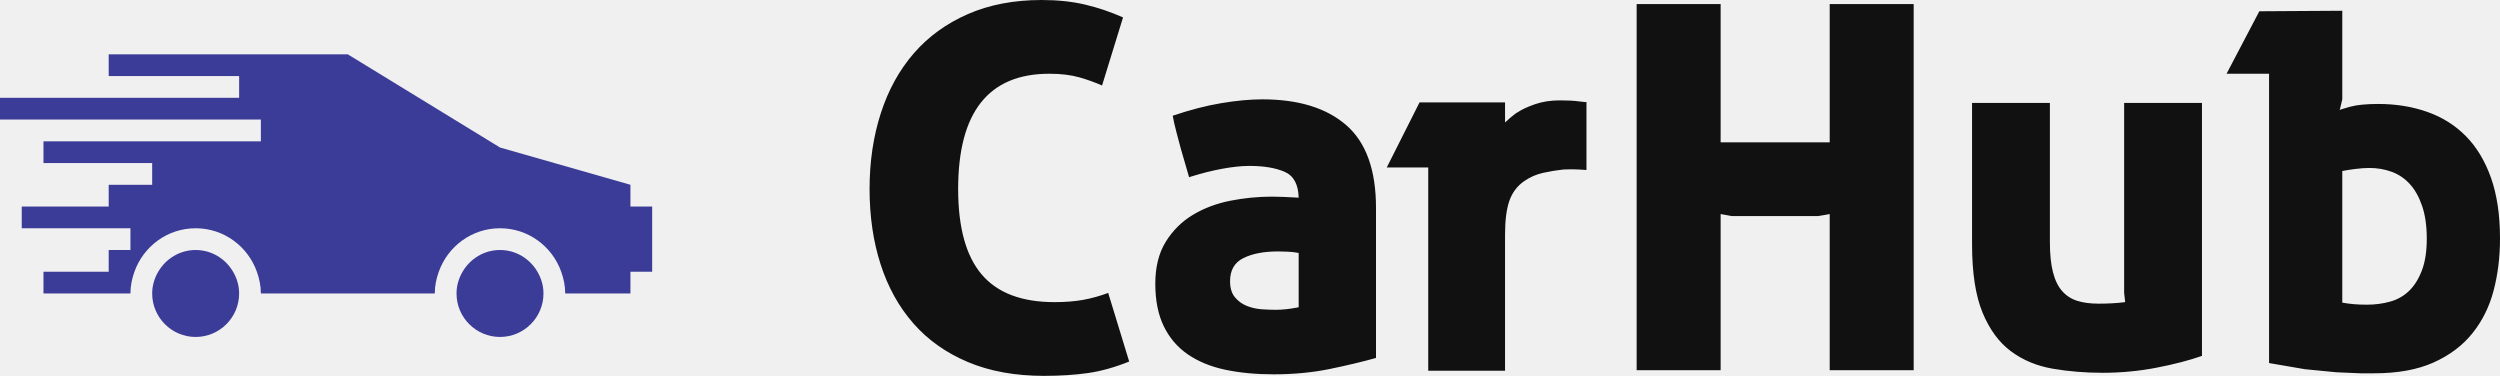
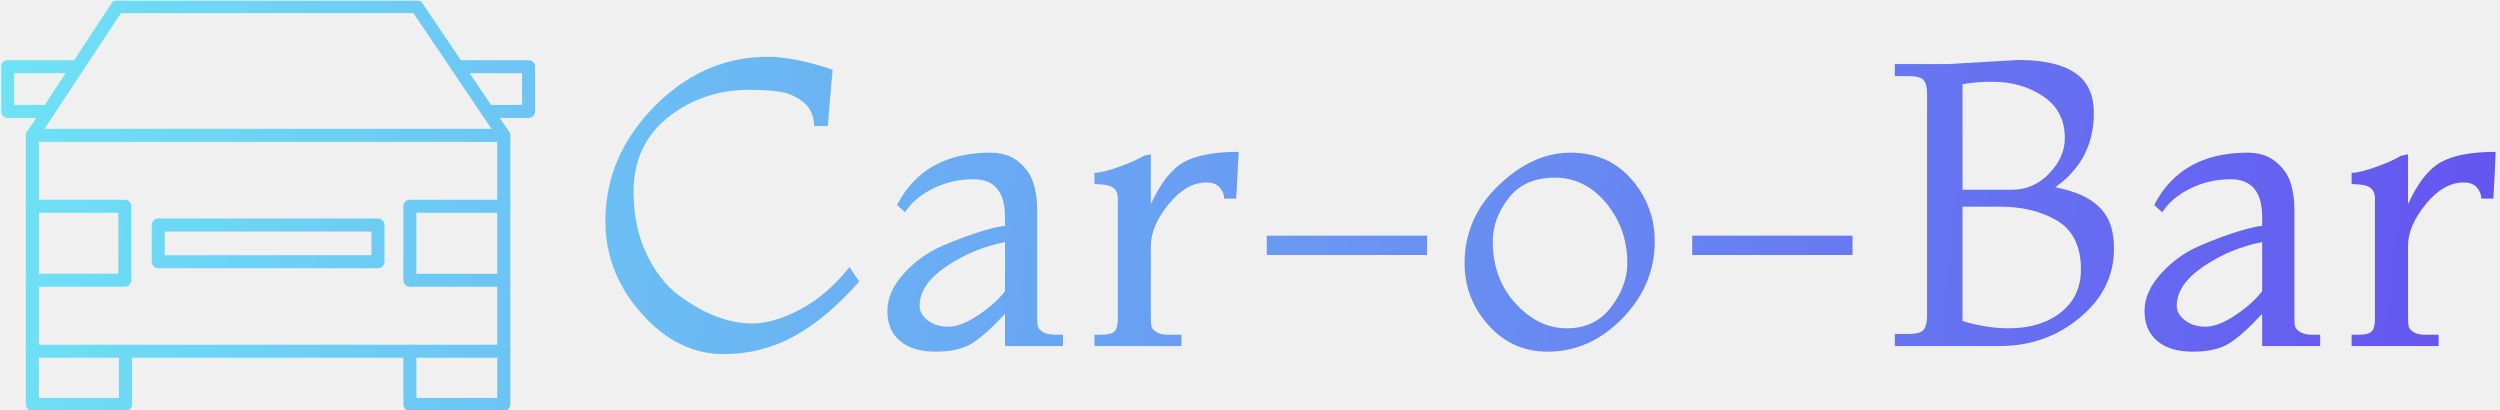
- <svg xmlns="http://www.w3.org/2000/svg" width="501.28" height="75.365" viewBox="0 0 230 34.579" class="css-1j8o68f" version="1.1" id="svg17">
-   <defs id="SvgjsDefs2381" />
-   <g id="SvgjsG2382" featurekey="PG4fjM-0" transform="matrix(2,0,0,2,0,-19)" fill="#3b3c98">
-     <g transform="translate(-270 -140)" id="g11">
-       <g id="g9">
-         <path d="M279,161c-0.736,0-1.375,0.405-1.722,1c-0.172,0.295-0.278,0.635-0.278,1c0,1.102,0.897,2,2,2c1.103,0,2-0.898,2-2    c0-0.365-0.105-0.705-0.278-1C280.375,161.405,279.737,161,279,161z" id="path3" />
-         <path d="M293,161c-0.736,0-1.375,0.405-1.722,1c-0.172,0.295-0.278,0.635-0.278,1c0,1.102,0.897,2,2,2c1.103,0,2-0.898,2-2    c0-0.365-0.105-0.705-0.278-1C294.375,161.405,293.737,161,293,161z" id="path5" />
-         <path d="M299,159v-1l-6-1.715L286,152h-11v1h6v1h-11v1h12v1h-10v1h5v1h-2v1h-4v1h5v1h-1v1h-3v1h4c0-0.352,0.072-0.686,0.184-1    c0.414-1.162,1.512-2,2.816-2c1.305,0,2.402,0.838,2.816,2c0.111,0.314,0.184,0.648,0.184,1h8c0-0.352,0.072-0.686,0.184-1    c0.414-1.162,1.512-2,2.816-2c1.305,0,2.402,0.838,2.816,2c0.111,0.314,0.184,0.648,0.184,1h3v-1h1v-3H299z" id="path7" />
+ <svg xmlns="http://www.w3.org/2000/svg" version="1.1" width="1500" height="246" viewBox="0 0 1500 246">
+   <g transform="matrix(1,0,0,1,-0.9090909,0.2635713)">
+     <svg viewBox="0 0 396 65" data-background-color="#ffffff" preserveAspectRatio="xMidYMid meet" height="246" width="1500">
+       <g id="tight-bounds" transform="matrix(1,0,0,1,0.24,-0.06964282)">
+         <svg viewBox="0 0 395.52 65.139" height="65.139" width="395.52">
+           <g>
+             <svg viewBox="0 0 521.925 85.957" height="65.139" width="395.52">
+               <g transform="matrix(1,0,0,1,126.4046,11.87976)">
+                 <svg viewBox="0 0 395.52 62.198" height="62.198" width="395.52">
+                   <g id="textblocktransform">
+                     <svg viewBox="0 0 395.52 62.198" height="62.198" width="395.52" id="textblock">
+                       <g>
+                         <svg viewBox="0 0 395.52 62.198" height="62.198" width="395.52">
+                           <g transform="matrix(1,0,0,1,0,0)">
+                             <svg width="395.52" viewBox="1.8 -35.9 234.63 36.9" height="62.198" data-palette-color="url(#3d72e3ba-aae3-4e41-8538-c3ac1881ca1d)" />
+                           </g>
+                         </svg>
+                       </g>
+                     </svg>
+                   </g>
+                 </svg>
+               </g>
+               <g>
+                 <svg viewBox="0 0 111.721 85.957" height="85.957" width="111.721">
+                   <g>
+                     <svg data-name="Layer 1" viewBox="9 18.45 82 63.09" x="0" y="0" height="85.957" width="111.721" class="icon-icon-0" data-fill-palette-color="accent" id="icon-0" />
+                   </g>
+                 </svg>
+               </g>
+             </svg>
+           </g>
+           <defs />
+           <mask id="2108000c-3950-4796-9fb1-c87f4c36f918">
+             <g id="SvgjsG1105">
+               <svg viewBox="0 0 395.52 65.139" height="65.139" width="395.52">
+                 <g>
+                   <svg viewBox="0 0 521.925 85.957" height="65.139" width="395.52">
+                     <g transform="matrix(1,0,0,1,126.4046,11.87976)">
+                       <svg viewBox="0 0 395.52 62.198" height="62.198" width="395.52">
+                         <g id="SvgjsG1104">
+                           <svg viewBox="0 0 395.52 62.198" height="62.198" width="395.52" id="SvgjsSvg1103">
+                             <g>
+                               <svg viewBox="0 0 395.52 62.198" height="62.198" width="395.52">
+                                 <g transform="matrix(1,0,0,1,0,0)">
+                                   <svg width="395.52" viewBox="1.8 -35.9 234.63 36.9" height="62.198" data-palette-color="url(#3d72e3ba-aae3-4e41-8538-c3ac1881ca1d)">
+                                     <path d="M32.1-9.8L32.1-9.8 33.3-8Q29.25-3.4 25.2-1.2 21.15 1 16.5 1L16.5 1Q10.75 1 6.28-4.05 1.8-9.1 1.8-15.5L1.8-15.5Q1.8-23.55 7.88-29.73 13.95-35.9 22-35.9L22-35.9Q25.2-35.9 30-34.3L30-34.3 29.4-27.3 27.7-27.3Q27.7-29.15 26.45-30.2 25.2-31.25 23.63-31.53 22.05-31.8 19.7-31.8L19.7-31.8Q13.9-31.8 9.6-28.4 5.3-25 5.3-19.1L5.3-19.1Q5.3-14.8 6.9-11.45 8.5-8.1 10.9-6.3L10.9-6.3Q15.65-2.8 20-2.8L20-2.8Q22.7-2.8 26-4.55 29.3-6.3 32.1-9.8ZM58.6-1.4L58.6 0 51.4 0 51.4-4Q48.9-1.3 47.25-0.3 45.6 0.7 42.77 0.7 39.95 0.7 38.37-0.63 36.8-1.95 36.8-4.35 36.8-6.75 38.87-9.03 40.95-11.3 43.72-12.48 46.5-13.65 48.6-14.28 50.7-14.9 51.4-14.9L51.4-14.9 51.4-16Q51.4-20.7 47.5-20.7L47.5-20.7Q44.8-20.7 42.47-19.55 40.15-18.4 39-16.6L39-16.6 38-17.5Q41.35-24 49.6-24L49.6-24Q51.7-24 53.07-22.88 54.45-21.75 54.92-20.25 55.4-18.75 55.4-16.9L55.4-16.9 55.4-3.4Q55.4-2.75 55.5-2.4 55.6-2.05 56.12-1.73 56.65-1.4 57.7-1.4L57.7-1.4 58.6-1.4ZM51.4-6.8L51.4-6.8 51.4-12.9Q47.5-12.15 44.15-9.9 40.8-7.65 40.8-5L40.8-5Q40.8-3.95 41.82-3.18 42.85-2.4 44.37-2.4 45.9-2.4 48-3.78 50.1-5.15 51.4-6.8ZM73.3-1.4L73.3 0 62.5 0 62.5-1.4 63.3-1.4Q64.65-1.4 65.02-1.85 65.4-2.3 65.4-3.3L65.4-3.3 65.4-18.3Q65.4-19.25 64.77-19.68 64.15-20.1 62.5-20.1L62.5-20.1 62.5-21.5Q63.5-21.5 65.52-22.23 67.55-22.95 68.6-23.6L68.6-23.6 69.5-23.8 69.5-17.6Q71.3-21.55 73.6-22.83 75.9-24.1 80.4-24.1L80.4-24.1 80.1-18.3 78.6-18.3Q78.6-19 78.07-19.65 77.55-20.3 76.4-20.3L76.4-20.3Q73.9-20.3 71.7-17.6 69.5-14.9 69.5-12.4L69.5-12.4 69.5-3.6Q69.5-2.8 69.57-2.45 69.65-2.1 70.15-1.75 70.65-1.4 71.7-1.4L71.7-1.4 73.3-1.4ZM103.79-13.7L103.79-11.3 83.89-11.3 83.89-13.7 103.79-13.7ZM118.74 0.7L118.74 0.7Q114.34 0.7 111.39-2.6 108.44-5.9 108.44-10.3L108.44-10.3Q108.44-15.9 112.67-19.95 116.89-24 121.59-24 126.29-24 129.17-20.68 132.04-17.35 132.04-13L132.04-13Q132.04-7.55 128.02-3.43 123.99 0.7 118.74 0.7ZM111.94-13Q111.94-8.35 114.77-5.28 117.59-2.2 121.12-2.2 124.64-2.2 126.64-4.85 128.64-7.5 128.64-10.3L128.64-10.3Q128.64-14.55 126.02-17.73 123.39-20.9 119.64-20.9 115.89-20.9 113.92-18.38 111.94-15.85 111.94-13L111.94-13ZM156.59-13.7L156.59-11.3 136.69-11.3 136.69-13.7 156.59-13.7ZM161.84-35L168.54-35 177.14-35.5Q183.94-35.5 185.79-32.2L185.79-32.2Q186.54-30.85 186.54-28.9L186.54-28.9Q186.54-23.1 181.74-19.7L181.74-19.7Q186.84-18.75 188.34-15.7L188.34-15.7Q189.04-14.2 189.04-12.1L189.04-12.1Q189.04-7.05 184.81-3.53 180.59 0 174.84 0L174.84 0 161.84 0 161.84-1.5 163.54-1.5Q165.04-1.5 165.44-2.05 165.84-2.6 165.84-3.7L165.84-3.7 165.84-31.3Q165.84-32.5 165.41-33 164.99-33.5 163.54-33.5L163.54-33.5 161.84-33.5 161.84-35ZM173.94-32.8L173.94-32.8Q171.94-32.8 170.24-32.5L170.24-32.5 170.24-19.4 176.34-19.4Q179.09-19.4 181.01-21.43 182.94-23.45 182.94-25.8L182.94-25.8Q182.94-29.2 180.24-31 177.54-32.8 173.94-32.8ZM174.84-17.3L174.84-17.3 170.24-17.3 170.24-3.1Q173.29-2.2 175.94-2.2L175.94-2.2Q179.94-2.2 182.44-4.17 184.94-6.15 184.94-9.5L184.94-9.5Q184.94-13.95 181.74-15.7L181.74-15.7Q178.89-17.3 174.84-17.3ZM214.63-1.4L214.63 0 207.43 0 207.43-4Q204.93-1.3 203.28-0.3 201.63 0.7 198.81 0.7 195.98 0.7 194.41-0.63 192.83-1.95 192.83-4.35 192.83-6.75 194.91-9.03 196.98-11.3 199.76-12.48 202.53-13.65 204.63-14.28 206.73-14.9 207.43-14.9L207.43-14.9 207.43-16Q207.43-20.7 203.53-20.7L203.53-20.7Q200.83-20.7 198.51-19.55 196.18-18.4 195.03-16.6L195.03-16.6 194.03-17.5Q197.38-24 205.63-24L205.63-24Q207.73-24 209.11-22.88 210.48-21.75 210.96-20.25 211.43-18.75 211.43-16.9L211.43-16.9 211.43-3.4Q211.43-2.75 211.53-2.4 211.63-2.05 212.16-1.73 212.68-1.4 213.73-1.4L213.73-1.4 214.63-1.4ZM207.43-6.8L207.43-6.8 207.43-12.9Q203.53-12.15 200.18-9.9 196.83-7.65 196.83-5L196.83-5Q196.83-3.95 197.86-3.18 198.88-2.4 200.41-2.4 201.93-2.4 204.03-3.78 206.13-5.15 207.43-6.8ZM229.33-1.4L229.33 0 218.53 0 218.53-1.4 219.33-1.4Q220.68-1.4 221.06-1.85 221.43-2.3 221.43-3.3L221.43-3.3 221.43-18.3Q221.43-19.25 220.81-19.68 220.18-20.1 218.53-20.1L218.53-20.1 218.53-21.5Q219.53-21.5 221.56-22.23 223.58-22.95 224.63-23.6L224.63-23.6 225.53-23.8 225.53-17.6Q227.33-21.55 229.63-22.83 231.93-24.1 236.43-24.1L236.43-24.1 236.13-18.3 234.63-18.3Q234.63-19 234.11-19.65 233.58-20.3 232.43-20.3L232.43-20.3Q229.93-20.3 227.73-17.6 225.53-14.9 225.53-12.4L225.53-12.4 225.53-3.6Q225.53-2.8 225.61-2.45 225.68-2.1 226.18-1.75 226.68-1.4 227.73-1.4L227.73-1.4 229.33-1.4Z" opacity="1" transform="matrix(1,0,0,1,0,0)" fill="white" class="wordmark-text-0" id="SvgjsPath1102" />
+                                   </svg>
+                                 </g>
+                               </svg>
+                             </g>
+                           </svg>
+                         </g>
+                       </svg>
+                     </g>
+                     <g>
+                       <svg viewBox="0 0 111.721 85.957" height="85.957" width="111.721">
+                         <g>
+                           <svg data-name="Layer 1" viewBox="9 18.45 82 63.09" x="0" y="0" height="85.957" width="111.721" class="icon-icon-0" data-fill-palette-color="accent" id="SvgjsSvg1101">
+                             <path d="M86.19 73.38H13.81a1 1 0 0 1-1-1V39.23a1 1 0 0 1 2 0V71.38H85.19V39.23a1 1 0 0 1 2 0V72.38A1 1 0 0 1 86.19 73.38Z" fill="black" />
+                             <path d="M66.87 59.64H33.13a1 1 0 0 1-1-1V53a1 1 0 0 1 1-1H66.87a1 1 0 0 1 1 1v5.68A1 1 0 0 1 66.87 59.64Zm-32.74-2H65.87V54H34.13Z" fill="black" />
+                             <path d="M28 62.48H13.81a1 1 0 1 1 0-2H27V51.12H13.81a1 1 0 1 1 0-2H28a1 1 0 0 1 1 1V61.48A1 1 0 0 1 28 62.48Z" fill="black" />
+                             <path d="M86.19 62.48H71.77a1 1 0 0 1-1-1V50.12a1 1 0 0 1 1-1H86.19a1 1 0 1 1 0 2H72.77v9.37H86.19a1 1 0 0 1 0 2Z" fill="black" />
+                             <path d="M28.1 81.54H13.81a1 1 0 0 1-1-1V72.38a1 1 0 0 1 2 0v7.17H27.1V72.38a1 1 0 0 1 2 0v8.17A1 1 0 0 1 28.1 81.54Z" fill="black" />
+                             <path d="M71.77 81.54a1 1 0 0 1-1-1V72.38a1 1 0 0 1 2 0v7.17l12.42 0V72.38a1 1 0 0 1 2 0v8.14a1 1 0 0 1-1 1l-14.42 0Z" fill="black" />
+                             <path d="M86.19 40.23H13.81A1 1 0 0 1 13 38.68L26 18.9a1 1 0 0 1 0.83-0.45h46a1 1 0 0 1 0.83 0.44L87 38.67a1 1 0 0 1-0.83 1.56Zm-70.52-2H84.31l-12-17.77H27.41Z" fill="black" />
+                             <path d="M90 36.56H83.71a1 1 0 0 1 0-2H89V29.69H79.08a1 1 0 0 1 0-2H90a1 1 0 0 1 1 1v6.87A1 1 0 0 1 90 36.56Z" fill="black" />
+                             <path d="M16.23 36.56H10a1 1 0 0 1-1-1V28.69a1 1 0 0 1 1-1H20.77a1 1 0 0 1 0 2H11v4.87h5.23a1 1 0 0 1 0 2Z" fill="black" />
+                           </svg>
+                         </g>
+                       </svg>
+                     </g>
+                   </svg>
+                 </g>
+                 <defs>
+                   <mask />
+                 </defs>
+               </svg>
+               <rect width="395.52" height="65.139" fill="black" stroke="none" visibility="hidden" />
+             </g>
+           </mask>
+           <linearGradient x1="0" x2="1" y1="0.578" y2="0.595" id="3d72e3ba-aae3-4e41-8538-c3ac1881ca1d">
+             <stop stop-color="#6ee2f5" offset="0" />
+             <stop stop-color="#6454f0" offset="1" />
+           </linearGradient>
+           <rect width="395.52" height="65.139" fill="url(#3d72e3ba-aae3-4e41-8538-c3ac1881ca1d)" mask="url(#2108000c-3950-4796-9fb1-c87f4c36f918)" data-fill-palette-color="primary" />
+           <mask id="0e3c4ef5-2683-4466-a22f-c67754d5341a">
+             <g id="SvgjsG1124">
+               <svg viewBox="0 0 395.52 65.139" height="65.139" width="395.52">
+                 <g>
+                   <svg viewBox="0 0 521.925 85.957" height="65.139" width="395.52">
+                     <g transform="matrix(1,0,0,1,126.4046,11.87976)">
+                       <svg viewBox="0 0 395.52 62.198" height="62.198" width="395.52">
+                         <g id="SvgjsG1123">
+                           <svg viewBox="0 0 395.52 62.198" height="62.198" width="395.52" id="SvgjsSvg1122">
+                             <g>
+                               <svg viewBox="0 0 395.52 62.198" height="62.198" width="395.52">
+                                 <g transform="matrix(1,0,0,1,0,0)">
+                                   <svg width="395.52" viewBox="1.8 -35.9 234.63 36.9" height="62.198" data-palette-color="url(#3d72e3ba-aae3-4e41-8538-c3ac1881ca1d)" />
+                                 </g>
+                               </svg>
+                             </g>
+                           </svg>
+                         </g>
+                       </svg>
+                     </g>
+                     <g>
+                       <svg viewBox="0 0 111.721 85.957" height="85.957" width="111.721">
+                         <g>
+                           <svg data-name="Layer 1" viewBox="9 18.45 82 63.09" x="0" y="0" height="85.957" width="111.721" class="icon-icon-0" data-fill-palette-color="accent" id="SvgjsSvg1121">
+                             <path d="M86.19 73.38H13.81a1 1 0 0 1-1-1V39.23a1 1 0 0 1 2 0V71.38H85.19V39.23a1 1 0 0 1 2 0V72.38A1 1 0 0 1 86.19 73.38Z" fill="white" />
+                             <path d="M66.87 59.64H33.13a1 1 0 0 1-1-1V53a1 1 0 0 1 1-1H66.87a1 1 0 0 1 1 1v5.68A1 1 0 0 1 66.87 59.64Zm-32.74-2H65.87V54H34.13Z" fill="white" />
+                             <path d="M28 62.48H13.81a1 1 0 1 1 0-2H27V51.12H13.81a1 1 0 1 1 0-2H28a1 1 0 0 1 1 1V61.48A1 1 0 0 1 28 62.48Z" fill="white" />
+                             <path d="M86.19 62.48H71.77a1 1 0 0 1-1-1V50.12a1 1 0 0 1 1-1H86.19a1 1 0 1 1 0 2H72.77v9.37H86.19a1 1 0 0 1 0 2Z" fill="white" />
+                             <path d="M28.1 81.54H13.81a1 1 0 0 1-1-1V72.38a1 1 0 0 1 2 0v7.17H27.1V72.38a1 1 0 0 1 2 0v8.17A1 1 0 0 1 28.1 81.54Z" fill="white" />
+                             <path d="M71.77 81.54a1 1 0 0 1-1-1V72.38a1 1 0 0 1 2 0v7.17l12.42 0V72.38a1 1 0 0 1 2 0v8.14a1 1 0 0 1-1 1l-14.42 0Z" fill="white" />
+                             <path d="M86.19 40.23H13.81A1 1 0 0 1 13 38.68L26 18.9a1 1 0 0 1 0.83-0.45h46a1 1 0 0 1 0.83 0.44L87 38.67a1 1 0 0 1-0.83 1.56Zm-70.52-2H84.31l-12-17.77H27.41Z" fill="white" />
+                             <path d="M90 36.56H83.71a1 1 0 0 1 0-2H89V29.69H79.08a1 1 0 0 1 0-2H90a1 1 0 0 1 1 1v6.87A1 1 0 0 1 90 36.56Z" fill="white" />
+                             <path d="M16.23 36.56H10a1 1 0 0 1-1-1V28.69a1 1 0 0 1 1-1H20.77a1 1 0 0 1 0 2H11v4.87h5.23a1 1 0 0 1 0 2Z" fill="white" />
+                           </svg>
+                         </g>
+                       </svg>
+                     </g>
+                   </svg>
+                 </g>
+                 <defs>
+                   <mask />
+                 </defs>
+                 <mask>
+                   <g id="SvgjsG1120">
+                     <svg viewBox="0 0 395.52 65.139" height="65.139" width="395.52">
+                       <g>
+                         <svg viewBox="0 0 521.925 85.957" height="65.139" width="395.52">
+                           <g transform="matrix(1,0,0,1,126.4046,11.87976)">
+                             <svg viewBox="0 0 395.52 62.198" height="62.198" width="395.52">
+                               <g id="SvgjsG1119">
+                                 <svg viewBox="0 0 395.52 62.198" height="62.198" width="395.52" id="SvgjsSvg1118">
+                                   <g>
+                                     <svg viewBox="0 0 395.52 62.198" height="62.198" width="395.52">
+                                       <g transform="matrix(1,0,0,1,0,0)">
+                                         <svg width="395.52" viewBox="1.8 -35.9 234.63 36.9" height="62.198" data-palette-color="url(#3d72e3ba-aae3-4e41-8538-c3ac1881ca1d)">
+                                           <path d="M32.1-9.8L32.1-9.8 33.3-8Q29.25-3.4 25.2-1.2 21.15 1 16.5 1L16.5 1Q10.75 1 6.28-4.05 1.8-9.1 1.8-15.5L1.8-15.5Q1.8-23.55 7.88-29.73 13.95-35.9 22-35.9L22-35.9Q25.2-35.9 30-34.3L30-34.3 29.4-27.3 27.7-27.3Q27.7-29.15 26.45-30.2 25.2-31.25 23.63-31.53 22.05-31.8 19.7-31.8L19.7-31.8Q13.9-31.8 9.6-28.4 5.3-25 5.3-19.1L5.3-19.1Q5.3-14.8 6.9-11.45 8.5-8.1 10.9-6.3L10.9-6.3Q15.65-2.8 20-2.8L20-2.8Q22.7-2.8 26-4.55 29.3-6.3 32.1-9.8ZM58.6-1.4L58.6 0 51.4 0 51.4-4Q48.9-1.3 47.25-0.3 45.6 0.7 42.77 0.7 39.95 0.7 38.37-0.63 36.8-1.95 36.8-4.35 36.8-6.75 38.87-9.03 40.95-11.3 43.72-12.48 46.5-13.65 48.6-14.28 50.7-14.9 51.4-14.9L51.4-14.9 51.4-16Q51.4-20.7 47.5-20.7L47.5-20.7Q44.8-20.7 42.47-19.55 40.15-18.4 39-16.6L39-16.6 38-17.5Q41.35-24 49.6-24L49.6-24Q51.7-24 53.07-22.88 54.45-21.75 54.92-20.25 55.4-18.75 55.4-16.9L55.4-16.9 55.4-3.4Q55.4-2.75 55.5-2.4 55.6-2.05 56.12-1.73 56.65-1.4 57.7-1.4L57.7-1.4 58.6-1.4ZM51.4-6.8L51.4-6.8 51.4-12.9Q47.5-12.15 44.15-9.9 40.8-7.65 40.8-5L40.8-5Q40.8-3.95 41.82-3.18 42.85-2.4 44.37-2.4 45.9-2.4 48-3.78 50.1-5.15 51.4-6.8ZM73.3-1.4L73.3 0 62.5 0 62.5-1.4 63.3-1.4Q64.65-1.4 65.02-1.85 65.4-2.3 65.4-3.3L65.4-3.3 65.4-18.3Q65.4-19.25 64.77-19.68 64.15-20.1 62.5-20.1L62.5-20.1 62.5-21.5Q63.5-21.5 65.52-22.23 67.55-22.95 68.6-23.6L68.6-23.6 69.5-23.8 69.5-17.6Q71.3-21.55 73.6-22.83 75.9-24.1 80.4-24.1L80.4-24.1 80.1-18.3 78.6-18.3Q78.6-19 78.07-19.65 77.55-20.3 76.4-20.3L76.4-20.3Q73.9-20.3 71.7-17.6 69.5-14.9 69.5-12.4L69.5-12.4 69.5-3.6Q69.5-2.8 69.57-2.45 69.65-2.1 70.15-1.75 70.65-1.4 71.7-1.4L71.7-1.4 73.3-1.4ZM103.79-13.7L103.79-11.3 83.89-11.3 83.89-13.7 103.79-13.7ZM118.74 0.7L118.74 0.7Q114.34 0.7 111.39-2.6 108.44-5.9 108.44-10.3L108.44-10.3Q108.44-15.9 112.67-19.95 116.89-24 121.59-24 126.29-24 129.17-20.68 132.04-17.35 132.04-13L132.04-13Q132.04-7.55 128.02-3.43 123.99 0.7 118.74 0.7ZM111.94-13Q111.94-8.35 114.77-5.28 117.59-2.2 121.12-2.2 124.64-2.2 126.64-4.85 128.64-7.5 128.64-10.3L128.64-10.3Q128.64-14.55 126.02-17.73 123.39-20.9 119.64-20.9 115.89-20.9 113.92-18.38 111.94-15.85 111.94-13L111.94-13ZM156.59-13.7L156.59-11.3 136.69-11.3 136.69-13.7 156.59-13.7ZM161.84-35L168.54-35 177.14-35.5Q183.94-35.5 185.79-32.2L185.79-32.2Q186.54-30.85 186.54-28.9L186.54-28.9Q186.54-23.1 181.74-19.7L181.74-19.7Q186.84-18.75 188.34-15.7L188.34-15.7Q189.04-14.2 189.04-12.1L189.04-12.1Q189.04-7.05 184.81-3.53 180.59 0 174.84 0L174.84 0 161.84 0 161.84-1.5 163.54-1.5Q165.04-1.5 165.44-2.05 165.84-2.6 165.84-3.7L165.84-3.7 165.84-31.3Q165.84-32.5 165.41-33 164.99-33.5 163.54-33.5L163.54-33.5 161.84-33.5 161.84-35ZM173.94-32.8L173.94-32.8Q171.94-32.8 170.24-32.5L170.24-32.5 170.24-19.4 176.34-19.4Q179.09-19.4 181.01-21.43 182.94-23.45 182.94-25.8L182.94-25.8Q182.94-29.2 180.24-31 177.54-32.8 173.94-32.8ZM174.84-17.3L174.84-17.3 170.24-17.3 170.24-3.1Q173.29-2.2 175.94-2.2L175.94-2.2Q179.94-2.2 182.44-4.17 184.94-6.15 184.94-9.5L184.94-9.5Q184.94-13.95 181.74-15.7L181.74-15.7Q178.89-17.3 174.84-17.3ZM214.63-1.4L214.63 0 207.43 0 207.43-4Q204.93-1.3 203.28-0.3 201.63 0.7 198.81 0.7 195.98 0.7 194.41-0.63 192.83-1.95 192.83-4.35 192.83-6.75 194.91-9.03 196.98-11.3 199.76-12.48 202.53-13.65 204.63-14.28 206.73-14.9 207.43-14.9L207.43-14.9 207.43-16Q207.43-20.7 203.53-20.7L203.53-20.7Q200.83-20.7 198.51-19.55 196.18-18.4 195.03-16.6L195.03-16.6 194.03-17.5Q197.38-24 205.63-24L205.63-24Q207.73-24 209.11-22.88 210.48-21.75 210.96-20.25 211.43-18.75 211.43-16.9L211.43-16.9 211.43-3.4Q211.43-2.75 211.53-2.4 211.63-2.05 212.16-1.73 212.68-1.4 213.73-1.4L213.73-1.4 214.63-1.4ZM207.43-6.8L207.43-6.8 207.43-12.9Q203.53-12.15 200.18-9.9 196.83-7.65 196.83-5L196.83-5Q196.83-3.95 197.86-3.18 198.88-2.4 200.41-2.4 201.93-2.4 204.03-3.78 206.13-5.15 207.43-6.8ZM229.33-1.4L229.33 0 218.53 0 218.53-1.4 219.33-1.4Q220.68-1.4 221.06-1.85 221.43-2.3 221.43-3.3L221.43-3.3 221.43-18.3Q221.43-19.25 220.81-19.68 220.18-20.1 218.53-20.1L218.53-20.1 218.53-21.5Q219.53-21.5 221.56-22.23 223.58-22.95 224.63-23.6L224.63-23.6 225.53-23.8 225.53-17.6Q227.33-21.55 229.63-22.83 231.93-24.1 236.43-24.1L236.43-24.1 236.13-18.3 234.63-18.3Q234.63-19 234.11-19.65 233.58-20.3 232.43-20.3L232.43-20.3Q229.93-20.3 227.73-17.6 225.53-14.9 225.53-12.4L225.53-12.4 225.53-3.6Q225.53-2.8 225.61-2.45 225.68-2.1 226.18-1.75 226.68-1.4 227.73-1.4L227.73-1.4 229.33-1.4Z" opacity="1" transform="matrix(1,0,0,1,0,0)" fill="black" class="wordmark-text-0" id="SvgjsPath1117" />
+                                         </svg>
+                                       </g>
+                                     </svg>
+                                   </g>
+                                 </svg>
+                               </g>
+                             </svg>
+                           </g>
+                           <g>
+                             <svg viewBox="0 0 111.721 85.957" height="85.957" width="111.721">
+                               <g>
+                                 <svg data-name="Layer 1" viewBox="9 18.45 82 63.09" x="0" y="0" height="85.957" width="111.721" class="icon-icon-0" data-fill-palette-color="accent" id="SvgjsSvg1116">
+                                   <path d="M86.19 73.38H13.81a1 1 0 0 1-1-1V39.23a1 1 0 0 1 2 0V71.38H85.19V39.23a1 1 0 0 1 2 0V72.38A1 1 0 0 1 86.19 73.38Z" fill="black" />
+                                   <path d="M66.87 59.64H33.13a1 1 0 0 1-1-1V53a1 1 0 0 1 1-1H66.87a1 1 0 0 1 1 1v5.68A1 1 0 0 1 66.87 59.64Zm-32.74-2H65.87V54H34.13Z" fill="black" />
+                                   <path d="M28 62.48H13.81a1 1 0 1 1 0-2H27V51.12H13.81a1 1 0 1 1 0-2H28a1 1 0 0 1 1 1V61.48A1 1 0 0 1 28 62.48Z" fill="black" />
+                                   <path d="M86.19 62.48H71.77a1 1 0 0 1-1-1V50.12a1 1 0 0 1 1-1H86.19a1 1 0 1 1 0 2H72.77v9.37H86.19a1 1 0 0 1 0 2Z" fill="black" />
+                                   <path d="M28.1 81.54H13.81a1 1 0 0 1-1-1V72.38a1 1 0 0 1 2 0v7.17H27.1V72.38a1 1 0 0 1 2 0v8.17A1 1 0 0 1 28.1 81.54Z" fill="black" />
+                                   <path d="M71.77 81.54a1 1 0 0 1-1-1V72.38a1 1 0 0 1 2 0v7.17l12.42 0V72.38a1 1 0 0 1 2 0v8.14a1 1 0 0 1-1 1l-14.42 0Z" fill="black" />
+                                   <path d="M86.19 40.23H13.81A1 1 0 0 1 13 38.68L26 18.9a1 1 0 0 1 0.83-0.45h46a1 1 0 0 1 0.83 0.44L87 38.67a1 1 0 0 1-0.83 1.56Zm-70.52-2H84.31l-12-17.77H27.41Z" fill="black" />
+                                   <path d="M90 36.56H83.71a1 1 0 0 1 0-2H89V29.69H79.08a1 1 0 0 1 0-2H90a1 1 0 0 1 1 1v6.87A1 1 0 0 1 90 36.56Z" fill="black" />
+                                   <path d="M16.23 36.56H10a1 1 0 0 1-1-1V28.69a1 1 0 0 1 1-1H20.77a1 1 0 0 1 0 2H11v4.87h5.23a1 1 0 0 1 0 2Z" fill="black" />
+                                 </svg>
+                               </g>
+                             </svg>
+                           </g>
+                         </svg>
+                       </g>
+                       <defs>
+                         <mask />
+                       </defs>
+                     </svg>
+                     <rect width="395.52" height="65.139" fill="black" stroke="none" visibility="hidden" />
+                   </g>
+                 </mask>
+               </svg>
+               <rect width="395.52" height="65.139" fill="black" stroke="none" visibility="hidden" />
+             </g>
+           </mask>
+           <linearGradient x1="0" x2="1" y1="0.578" y2="0.595" id="0c7b3795-1c56-446e-a0a0-72e9749e3491">
+             <stop stop-color="#6ee2f5" offset="0" />
+             <stop stop-color="#6454f0" offset="1" />
+           </linearGradient>
+           <rect width="395.52" height="65.139" fill="url(#0c7b3795-1c56-446e-a0a0-72e9749e3491)" mask="url(#0e3c4ef5-2683-4466-a22f-c67754d5341a)" data-fill-palette-color="accent" />
+         </svg>
+         <rect width="395.52" height="65.139" fill="none" stroke="none" visibility="hidden" />
      </g>
-     </g>
-   </g>
-   <g id="SvgjsG2383" featurekey="jxYttZ-0" transform="matrix(2.355529,0,0,2.355529,78.25691,-13.04958)" fill="#111111">
-     <path d="M10.88 19.66 c-0.56 0.227 -1.097 0.377 -1.61 0.45 s-1.083 0.11 -1.71 0.11 c-1.133 0 -2.127 -0.18 -2.98 -0.54 s-1.563 -0.863 -2.13 -1.51 s-0.993 -1.417 -1.28 -2.31 s-0.43 -1.873 -0.43 -2.94 s0.147 -2.053 0.44 -2.96 s0.723 -1.687 1.29 -2.34 s1.27 -1.163 2.11 -1.53 s1.8 -0.55 2.88 -0.55 c0.627 0 1.193 0.06 1.7 0.18 s1 0.287 1.48 0.5 l-0.82 2.66 c-0.267 -0.12 -0.563 -0.227 -0.89 -0.32 s-0.717 -0.14 -1.17 -0.14 c-2.373 0 -3.56 1.5 -3.56 4.5 c0 1.507 0.307 2.62 0.92 3.34 s1.56 1.08 2.84 1.08 c0.427 0 0.803 -0.03 1.13 -0.09 s0.65 -0.15 0.97 -0.27 z M17.5 15.42 c-0.133 -0.027 -0.273 -0.043 -0.42 -0.05 s-0.273 -0.01 -0.38 -0.01 c-0.56 0 -1.013 0.087 -1.36 0.26 s-0.52 0.473 -0.52 0.9 c0 0.267 0.063 0.477 0.19 0.63 s0.283 0.267 0.47 0.34 s0.383 0.117 0.59 0.13 s0.383 0.02 0.53 0.02 c0.267 0 0.567 -0.033 0.9 -0.1 l0 -2.12 z M16.46 13.22 c0.107 0 0.25 0.003 0.43 0.01 s0.383 0.017 0.61 0.03 c-0.013 -0.52 -0.197 -0.857 -0.55 -1.01 s-0.81 -0.23 -1.37 -0.23 c-0.307 0 -0.66 0.037 -1.06 0.11 s-0.833 0.183 -1.3 0.33 l-0.32 -1.1 c-0.04 -0.147 -0.097 -0.36 -0.17 -0.64 s-0.123 -0.5 -0.15 -0.66 c0.667 -0.227 1.297 -0.39 1.89 -0.49 s1.13 -0.15 1.61 -0.15 c1.413 0 2.507 0.337 3.28 1.01 s1.16 1.75 1.16 3.23 l0 5.86 c-0.52 0.147 -1.12 0.29 -1.8 0.43 s-1.413 0.21 -2.2 0.21 c-0.693 0 -1.323 -0.06 -1.89 -0.18 s-1.053 -0.32 -1.46 -0.6 s-0.72 -0.647 -0.94 -1.1 s-0.33 -1.007 -0.33 -1.66 s0.137 -1.2 0.41 -1.64 s0.627 -0.79 1.06 -1.05 s0.92 -0.443 1.46 -0.55 s1.083 -0.16 1.63 -0.16 z M26.06 9.92 c0.16 -0.107 0.383 -0.21 0.67 -0.31 s0.61 -0.15 0.97 -0.15 c0.307 0 0.557 0.013 0.75 0.04 s0.29 0.033 0.29 0.02 l0 2.66 c-0.307 -0.027 -0.607 -0.033 -0.9 -0.02 c-0.253 0.027 -0.517 0.07 -0.79 0.13 s-0.523 0.17 -0.75 0.33 c-0.267 0.187 -0.457 0.44 -0.57 0.76 s-0.17 0.76 -0.17 1.32 l0 5.32 l-3 0 l0 -7.94 l-1.62 0 l1.28 -2.54 l3.34 0 l0 0.78 c0.067 -0.053 0.127 -0.107 0.18 -0.16 c0.053 -0.04 0.107 -0.083 0.16 -0.13 s0.107 -0.083 0.16 -0.11 z M30.7 5.7 l3.28 -0 l0 5.4 l4.26 0 l0 -5.4 l3.28 0 l0 14.3 l-3.28 0 l0 -6.1 c-0.08 0.013 -0.153 0.027 -0.22 0.04 l-0.24 0.04 l-3.36 0 l-0.44 -0.08 l0 6.1 l-3.28 0 l0 -14.3 z M43.8 9.56 l3.04 -0 l0 5.44 c0 0.467 0.04 0.857 0.12 1.17 s0.2 0.56 0.36 0.74 s0.357 0.307 0.59 0.38 s0.51 0.11 0.83 0.11 c0.387 0 0.733 -0.02 1.04 -0.06 l-0.04 -0.36 l0 -7.42 l3.04 0 l0 9.88 c-0.493 0.173 -1.083 0.327 -1.77 0.46 s-1.39 0.2 -2.11 0.2 c-0.68 0 -1.33 -0.053 -1.95 -0.16 s-1.163 -0.333 -1.63 -0.68 s-0.837 -0.85 -1.11 -1.51 s-0.41 -1.55 -0.41 -2.67 l0 -5.52 z M58.26 5.96 l-0 3.46 l-0.1 0.42 c0 -0.013 0.133 -0.057 0.4 -0.13 s0.633 -0.11 1.1 -0.11 c0.693 0 1.333 0.103 1.92 0.31 s1.09 0.523 1.51 0.95 s0.747 0.97 0.98 1.63 s0.35 1.45 0.35 2.37 c0 0.72 -0.083 1.397 -0.25 2.03 s-0.443 1.19 -0.83 1.67 s-0.893 0.86 -1.52 1.14 s-1.4 0.42 -2.32 0.42 l-0.53 0 l-0.94 -0.04 l-1.23 -0.12 l-1.4 -0.24 l0 -11.3 l-1.66 0 l1.28 -2.44 z M59.22 17.44 c0.32 0 0.623 -0.04 0.91 -0.12 s0.533 -0.22 0.74 -0.42 s0.373 -0.467 0.5 -0.8 s0.19 -0.747 0.19 -1.24 s-0.06 -0.917 -0.18 -1.27 s-0.28 -0.64 -0.48 -0.86 s-0.437 -0.38 -0.71 -0.48 s-0.563 -0.15 -0.87 -0.15 c-0.16 0 -0.347 0.013 -0.56 0.04 s-0.38 0.053 -0.5 0.08 l0 5.14 c0.147 0.027 0.297 0.047 0.45 0.06 s0.323 0.02 0.51 0.02 z" id="path14" />
+     </svg>
  </g>
</svg>
